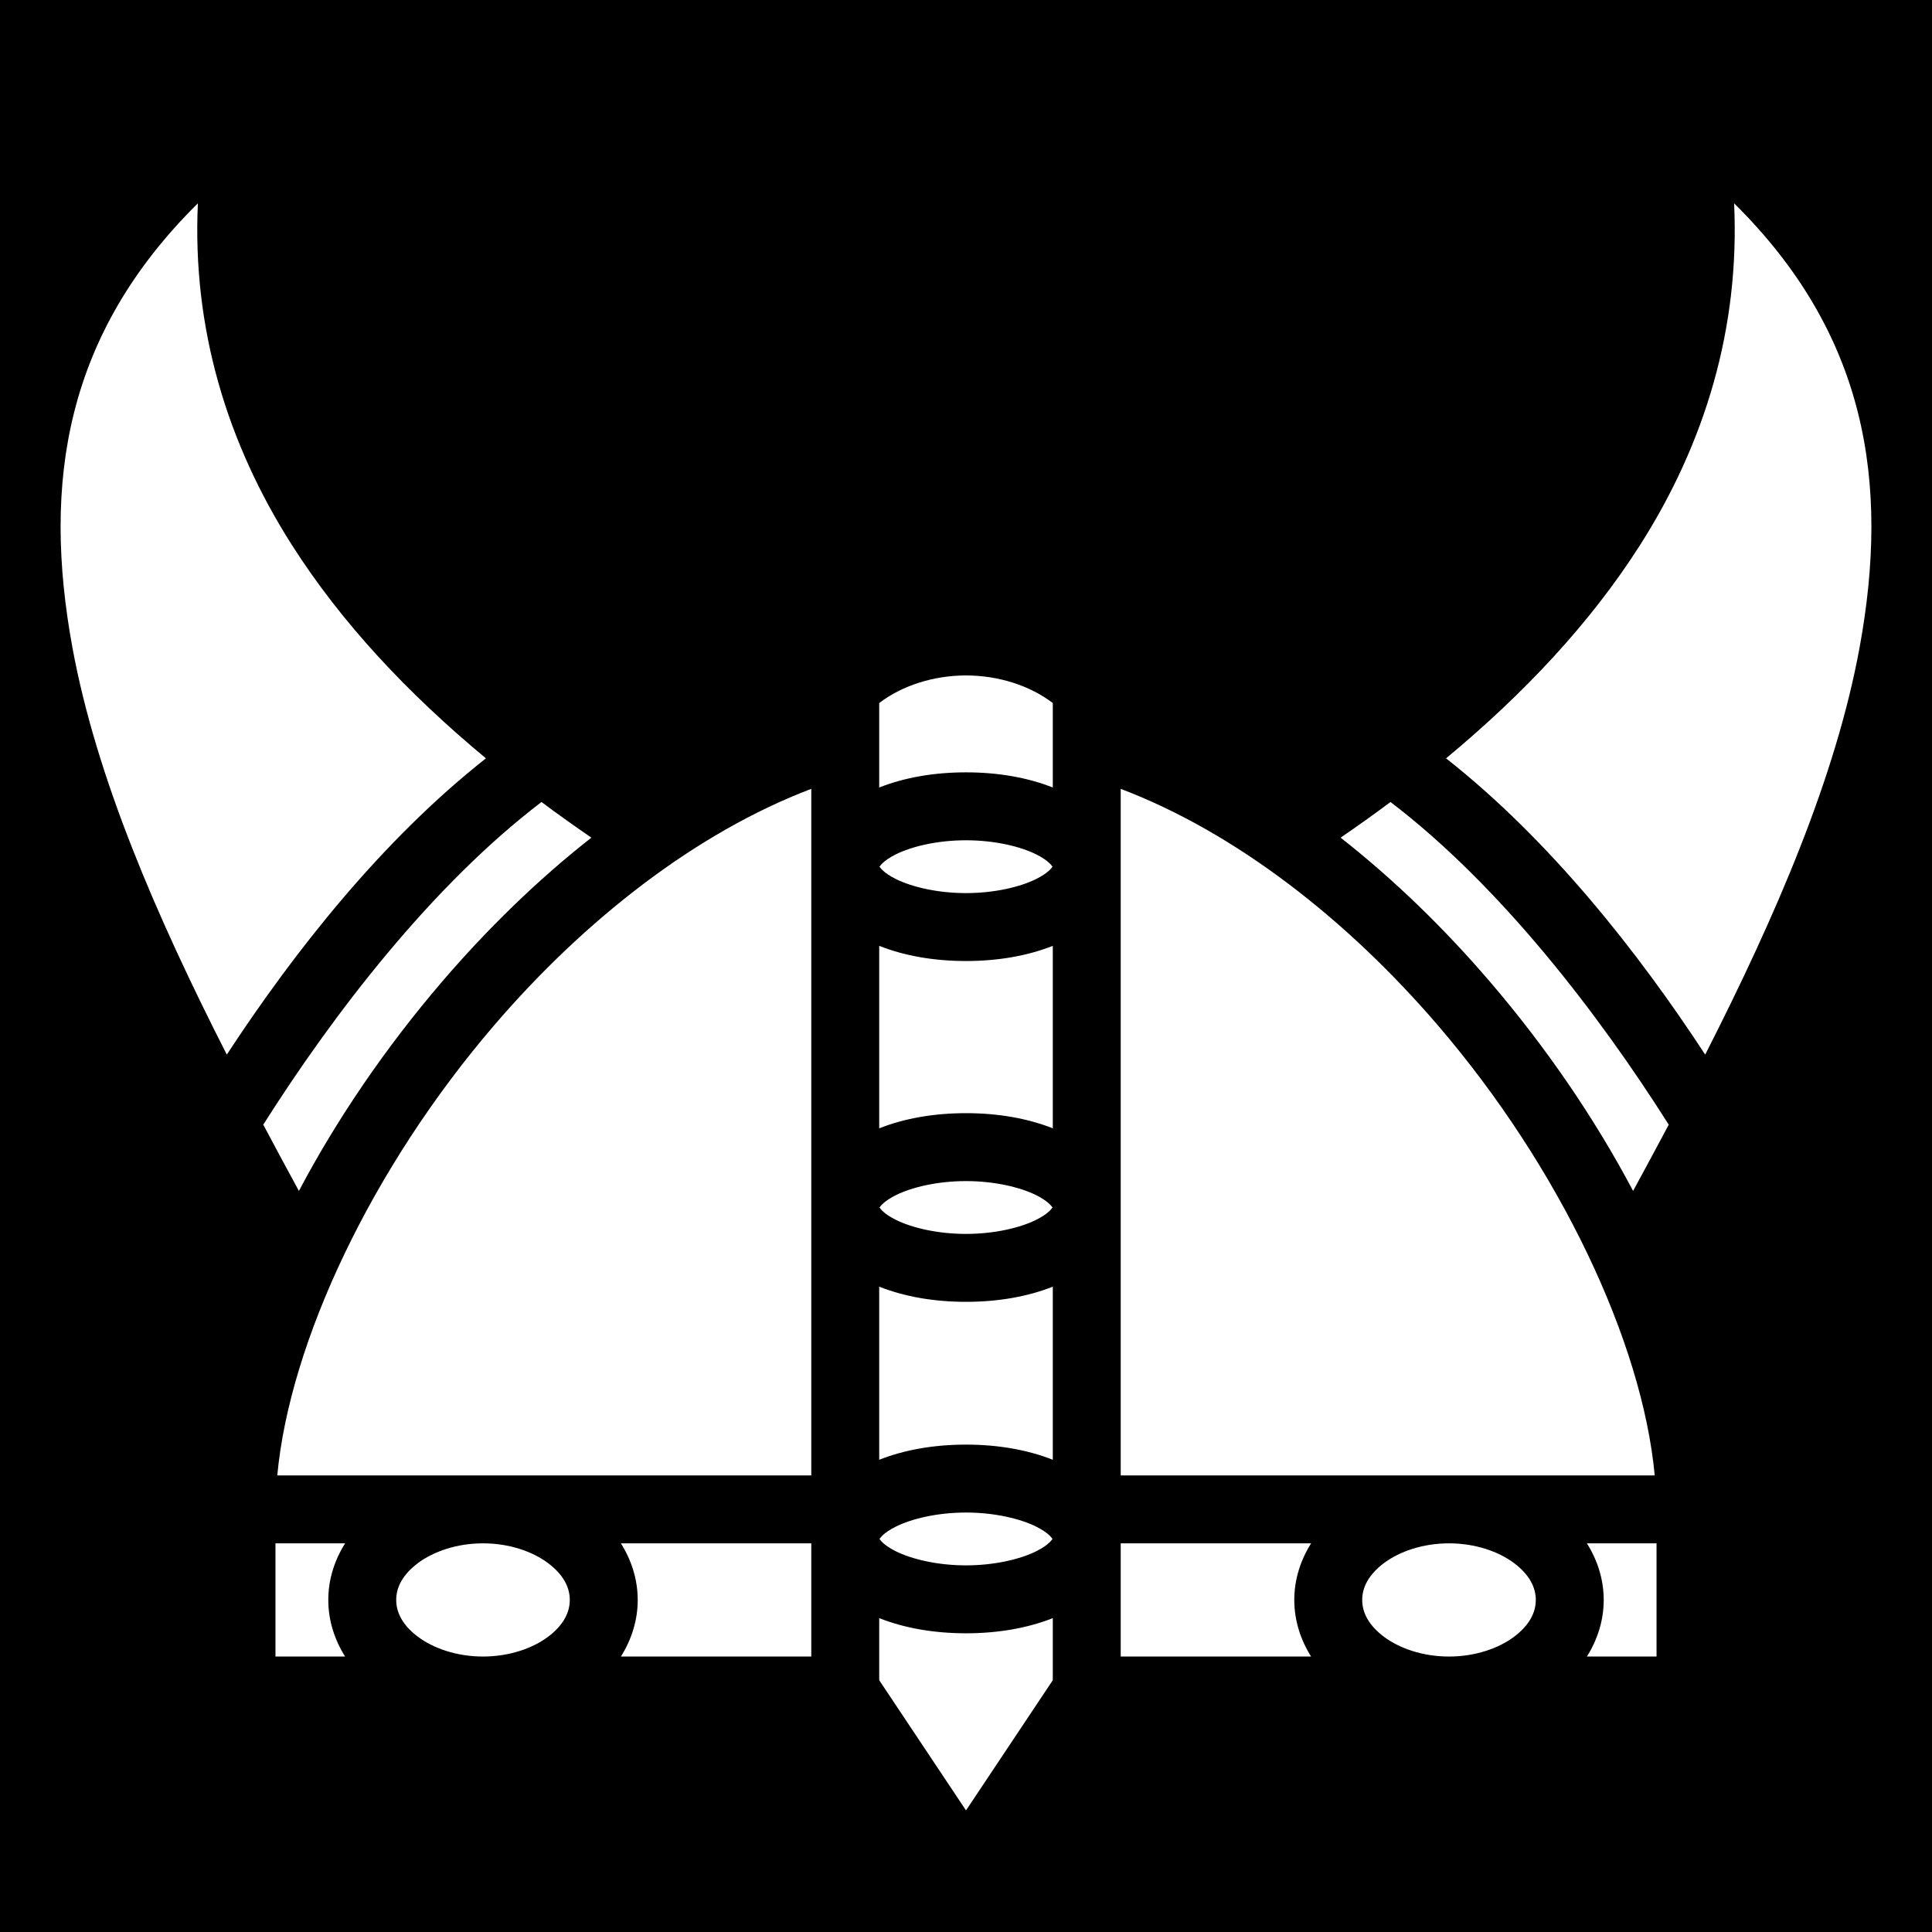
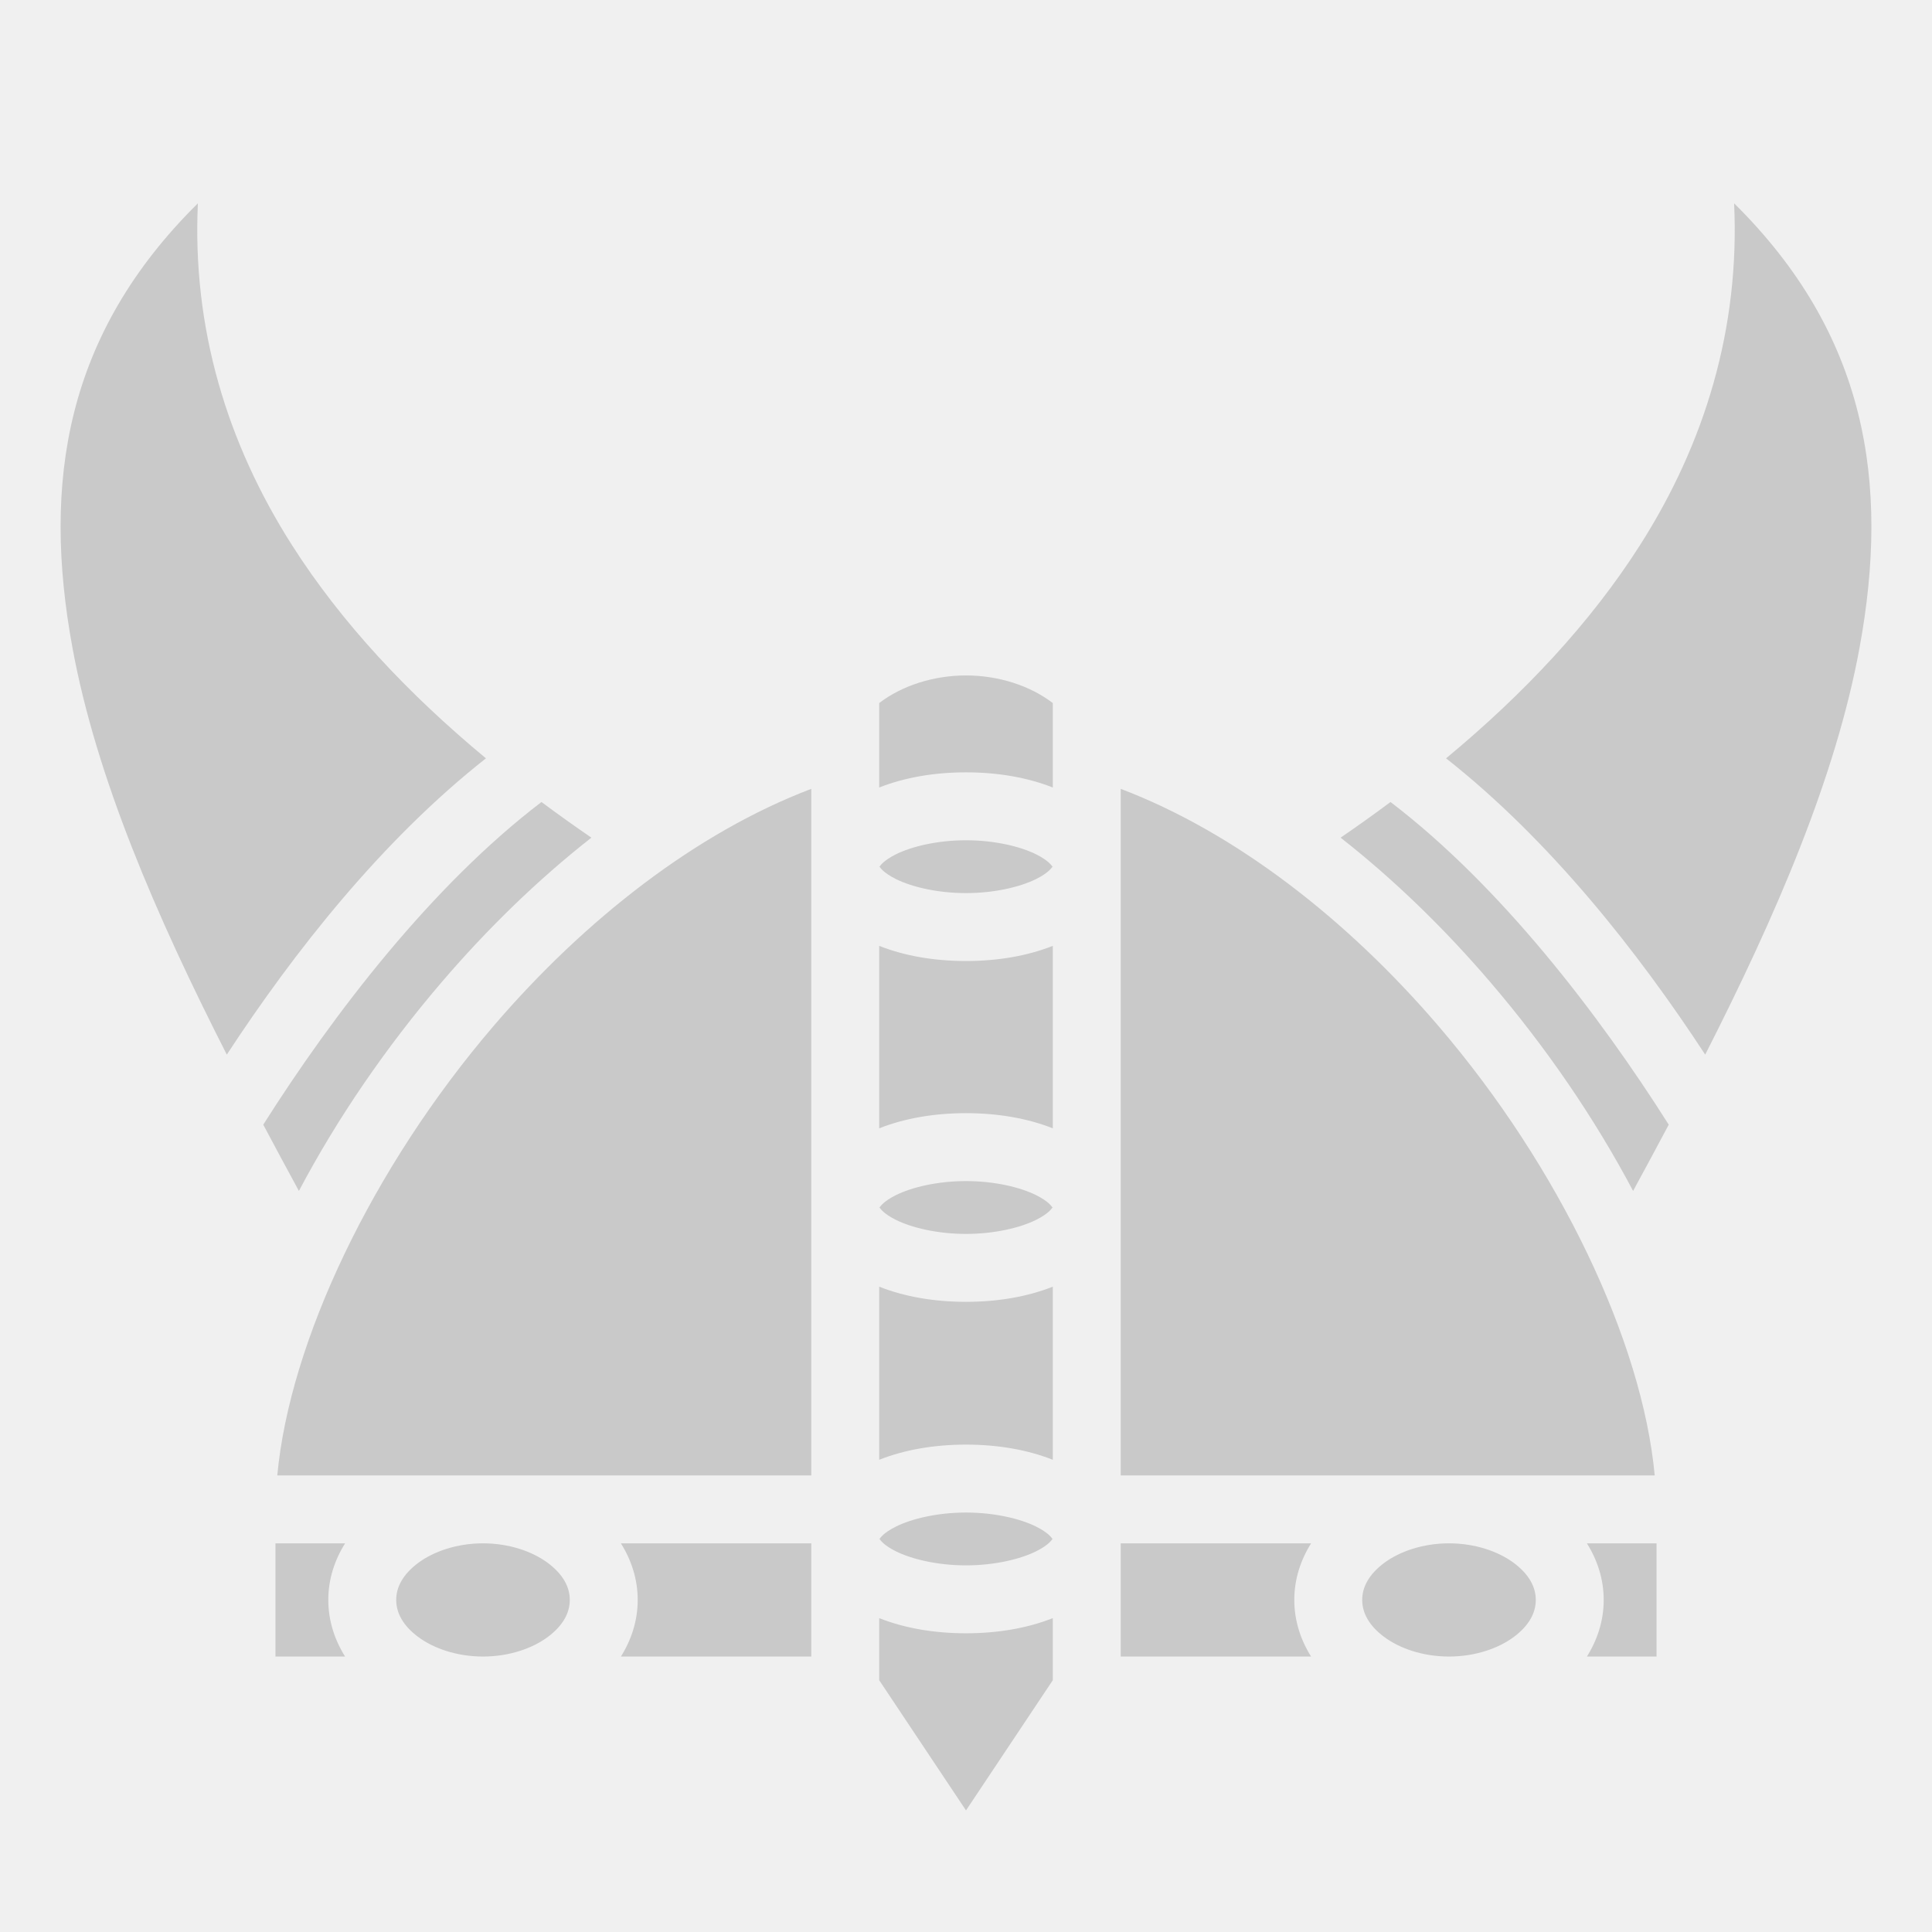
<svg xmlns="http://www.w3.org/2000/svg" viewBox="0 0 512 512" style="height: 512px; width: 512px;">
-   <path d="M0 0h512v512H0z" fill="#000" fill-opacity="1" />
  <g class="" transform="translate(0,0)" style="">
-     <path d="M52.441 53.88c-35.103 34.696-41.31 73.89-33.228 117.837 6.29 34.202 22.079 70.807 40.892 107.767 17.738-27.114 41.117-56.824 68.676-78.517-20.7-17.164-38.261-35.891-51.367-56.447-17.29-27.12-26.504-57.61-24.973-90.64zm407.118 0c1.531 33.03-7.683 63.52-24.973 90.64-13.106 20.556-30.667 39.283-51.367 56.447 27.559 21.693 50.938 51.403 68.676 78.517 18.813-36.96 34.603-73.565 40.892-107.767 8.082-43.947 1.875-83.141-33.228-117.836zM256 179c-8.702 0-17.061 2.757-23 7.316v22.38c6.7-2.648 14.535-4.016 23-4.016s16.3 1.368 23 4.015v-22.379c-5.939-4.559-14.298-7.316-23-7.316zm-41 30.053c-30.485 11.577-60.043 34.66-84.166 62.804C98.718 309.326 76.784 355.501 73.482 391H215V209.053zm82 0V391h141.518c-3.301-35.499-25.236-81.674-57.352-119.143-24.123-28.143-53.681-51.227-84.166-62.804zm-153.502 3.49c-29.097 22.175-55.189 56.212-73.732 85.506a2034.036 2034.036 0 0 0 9.447 17.562c10.162-19.226 23.088-38.126 37.953-55.468 11.983-13.98 25.289-26.965 39.557-38.155a416.25 416.25 0 0 1-13.225-9.445zm225.004 0a416.25 416.25 0 0 1-13.225 9.445c14.268 11.19 27.574 24.175 39.557 38.155 14.865 17.342 27.79 36.242 37.953 55.468 3.179-5.85 6.339-11.705 9.447-17.562-18.543-29.294-44.635-63.33-73.732-85.506zM256 222.68c-7.62 0-14.449 1.66-18.602 3.736-3.262 1.631-4.103 2.973-4.318 3.264.215.29 1.056 1.632 4.318 3.263 4.153 2.077 10.981 3.737 18.602 3.737 7.62 0 14.449-1.66 18.602-3.737 3.262-1.63 4.103-2.972 4.318-3.263-.215-.291-1.056-1.633-4.318-3.264-4.153-2.077-10.981-3.736-18.602-3.736zm22.92 7c.059.08.08.095.08 0 0-.096-.021-.08-.08 0zm-45.84 0c-.059-.08-.08-.096-.08 0 0 .095.021.08.08 0zm-.08 20.984v48.352c6.7-2.648 14.535-4.016 23-4.016s16.3 1.368 23 4.016v-48.352c-6.7 2.648-14.535 4.016-23 4.016s-16.3-1.368-23-4.016zM256 313c-7.62 0-14.449 1.66-18.602 3.736-3.262 1.632-4.103 2.973-4.318 3.264.215.291 1.056 1.632 4.318 3.264C241.551 325.34 248.38 327 256 327c7.62 0 14.449-1.66 18.602-3.736 3.262-1.632 4.103-2.973 4.318-3.264-.215-.291-1.056-1.632-4.318-3.264C270.449 314.66 263.62 313 256 313zm22.92 7c.059.08.08.096.08 0s-.021-.08-.08 0zm-45.84 0c-.059-.08-.08-.096-.08 0s.021.08.08 0zm-.08 20.984v45.87c6.7-2.649 14.535-4.016 23-4.016s16.3 1.367 23 4.016v-45.87c-6.7 2.648-14.535 4.016-23 4.016s-16.3-1.368-23-4.016zm23 59.854c-7.62 0-14.449 1.66-18.602 3.736-3.262 1.631-4.103 2.973-4.318 3.264.215.29 1.056 1.632 4.318 3.264 4.153 2.076 10.981 3.736 18.602 3.736 7.62 0 14.449-1.66 18.602-3.736 3.262-1.632 4.103-2.973 4.318-3.264-.215-.291-1.056-1.633-4.318-3.264-4.153-2.076-10.981-3.736-18.602-3.736zm22.92 7c.059.08.08.095.08 0 0-.096-.021-.08-.08 0zm-45.84 0c-.059-.08-.08-.096-.08 0 0 .095.021.08.08 0zM73 409v30h18.455c-2.78-4.422-4.455-9.52-4.455-15s1.676-10.578 4.455-15H73zm55 0c-7.013 0-13.194 2.204-17.227 5.229C106.74 417.253 105 420.615 105 424c0 3.385 1.74 6.747 5.773 9.771C114.806 436.796 120.987 439 128 439s13.194-2.204 17.227-5.229C149.26 430.747 151 427.385 151 424c0-3.385-1.74-6.747-5.773-9.771C141.194 411.204 135.013 409 128 409zm36.545 0c2.78 4.422 4.455 9.52 4.455 15s-1.676 10.578-4.455 15H215v-30h-50.455zM297 409v30h50.455c-2.78-4.422-4.455-9.52-4.455-15s1.676-10.578 4.455-15H297zm87 0c-7.013 0-13.194 2.204-17.227 5.229C362.74 417.253 361 420.615 361 424c0 3.385 1.74 6.747 5.773 9.771C370.806 436.796 376.987 439 384 439s13.194-2.204 17.227-5.229C405.26 430.747 407 427.385 407 424c0-3.385-1.74-6.747-5.773-9.771C397.194 411.204 391.013 409 384 409zm36.545 0c2.78 4.422 4.455 9.52 4.455 15s-1.676 10.578-4.455 15H439v-30h-18.455zM233 428.822v16.453l23 34.5 23-34.5v-16.453c-6.7 2.648-14.535 4.016-23 4.016s-16.3-1.368-23-4.016z" fill="#fff" fill-opacity="1" />
+     <path d="M52.441 53.88c-35.103 34.696-41.31 73.89-33.228 117.837 6.29 34.202 22.079 70.807 40.892 107.767 17.738-27.114 41.117-56.824 68.676-78.517-20.7-17.164-38.261-35.891-51.367-56.447-17.29-27.12-26.504-57.61-24.973-90.64zm407.118 0c1.531 33.03-7.683 63.52-24.973 90.64-13.106 20.556-30.667 39.283-51.367 56.447 27.559 21.693 50.938 51.403 68.676 78.517 18.813-36.96 34.603-73.565 40.892-107.767 8.082-43.947 1.875-83.141-33.228-117.836zM256 179c-8.702 0-17.061 2.757-23 7.316v22.38c6.7-2.648 14.535-4.016 23-4.016s16.3 1.368 23 4.015v-22.379c-5.939-4.559-14.298-7.316-23-7.316zm-41 30.053c-30.485 11.577-60.043 34.66-84.166 62.804C98.718 309.326 76.784 355.501 73.482 391H215V209.053zm82 0V391h141.518c-3.301-35.499-25.236-81.674-57.352-119.143-24.123-28.143-53.681-51.227-84.166-62.804zm-153.502 3.49c-29.097 22.175-55.189 56.212-73.732 85.506a2034.036 2034.036 0 0 0 9.447 17.562c10.162-19.226 23.088-38.126 37.953-55.468 11.983-13.98 25.289-26.965 39.557-38.155a416.25 416.25 0 0 1-13.225-9.445zm225.004 0a416.25 416.25 0 0 1-13.225 9.445c14.268 11.19 27.574 24.175 39.557 38.155 14.865 17.342 27.79 36.242 37.953 55.468 3.179-5.85 6.339-11.705 9.447-17.562-18.543-29.294-44.635-63.33-73.732-85.506zM256 222.68c-7.62 0-14.449 1.66-18.602 3.736-3.262 1.631-4.103 2.973-4.318 3.264.215.29 1.056 1.632 4.318 3.263 4.153 2.077 10.981 3.737 18.602 3.737 7.62 0 14.449-1.66 18.602-3.737 3.262-1.63 4.103-2.972 4.318-3.263-.215-.291-1.056-1.633-4.318-3.264-4.153-2.077-10.981-3.736-18.602-3.736zm22.92 7c.059.08.08.095.08 0 0-.096-.021-.08-.08 0zm-45.84 0c-.059-.08-.08-.096-.08 0 0 .095.021.08.08 0zm-.08 20.984v48.352c6.7-2.648 14.535-4.016 23-4.016s16.3 1.368 23 4.016v-48.352c-6.7 2.648-14.535 4.016-23 4.016s-16.3-1.368-23-4.016zM256 313c-7.62 0-14.449 1.66-18.602 3.736-3.262 1.632-4.103 2.973-4.318 3.264.215.291 1.056 1.632 4.318 3.264C241.551 325.34 248.38 327 256 327c7.62 0 14.449-1.66 18.602-3.736 3.262-1.632 4.103-2.973 4.318-3.264-.215-.291-1.056-1.632-4.318-3.264C270.449 314.66 263.62 313 256 313zm22.92 7c.059.08.08.096.08 0s-.021-.08-.08 0zm-45.84 0c-.059-.08-.08-.096-.08 0s.021.08.08 0zm-.08 20.984v45.87c6.7-2.649 14.535-4.016 23-4.016s16.3 1.367 23 4.016v-45.87c-6.7 2.648-14.535 4.016-23 4.016s-16.3-1.368-23-4.016zm23 59.854c-7.62 0-14.449 1.66-18.602 3.736-3.262 1.631-4.103 2.973-4.318 3.264.215.29 1.056 1.632 4.318 3.264 4.153 2.076 10.981 3.736 18.602 3.736 7.62 0 14.449-1.66 18.602-3.736 3.262-1.632 4.103-2.973 4.318-3.264-.215-.291-1.056-1.633-4.318-3.264-4.153-2.076-10.981-3.736-18.602-3.736zm22.92 7c.059.08.08.095.08 0 0-.096-.021-.08-.08 0zm-45.84 0c-.059-.08-.08-.096-.08 0 0 .095.021.08.08 0zM73 409v30h18.455c-2.78-4.422-4.455-9.52-4.455-15s1.676-10.578 4.455-15H73zm55 0c-7.013 0-13.194 2.204-17.227 5.229C106.74 417.253 105 420.615 105 424c0 3.385 1.74 6.747 5.773 9.771C114.806 436.796 120.987 439 128 439s13.194-2.204 17.227-5.229C149.26 430.747 151 427.385 151 424c0-3.385-1.74-6.747-5.773-9.771C141.194 411.204 135.013 409 128 409zm36.545 0c2.78 4.422 4.455 9.52 4.455 15s-1.676 10.578-4.455 15H215v-30h-50.455zM297 409v30h50.455c-2.78-4.422-4.455-9.52-4.455-15s1.676-10.578 4.455-15H297zm87 0c-7.013 0-13.194 2.204-17.227 5.229C362.74 417.253 361 420.615 361 424c0 3.385 1.74 6.747 5.773 9.771C370.806 436.796 376.987 439 384 439s13.194-2.204 17.227-5.229C405.26 430.747 407 427.385 407 424c0-3.385-1.74-6.747-5.773-9.771C397.194 411.204 391.013 409 384 409zm36.545 0c2.78 4.422 4.455 9.52 4.455 15s-1.676 10.578-4.455 15H439v-30h-18.455zM233 428.822v16.453l23 34.5 23-34.5v-16.453c-6.7 2.648-14.535 4.016-23 4.016s-16.3-1.368-23-4.016z" fill="#c9c9c9" fill-opacity="1" />
  </g>
</svg>
